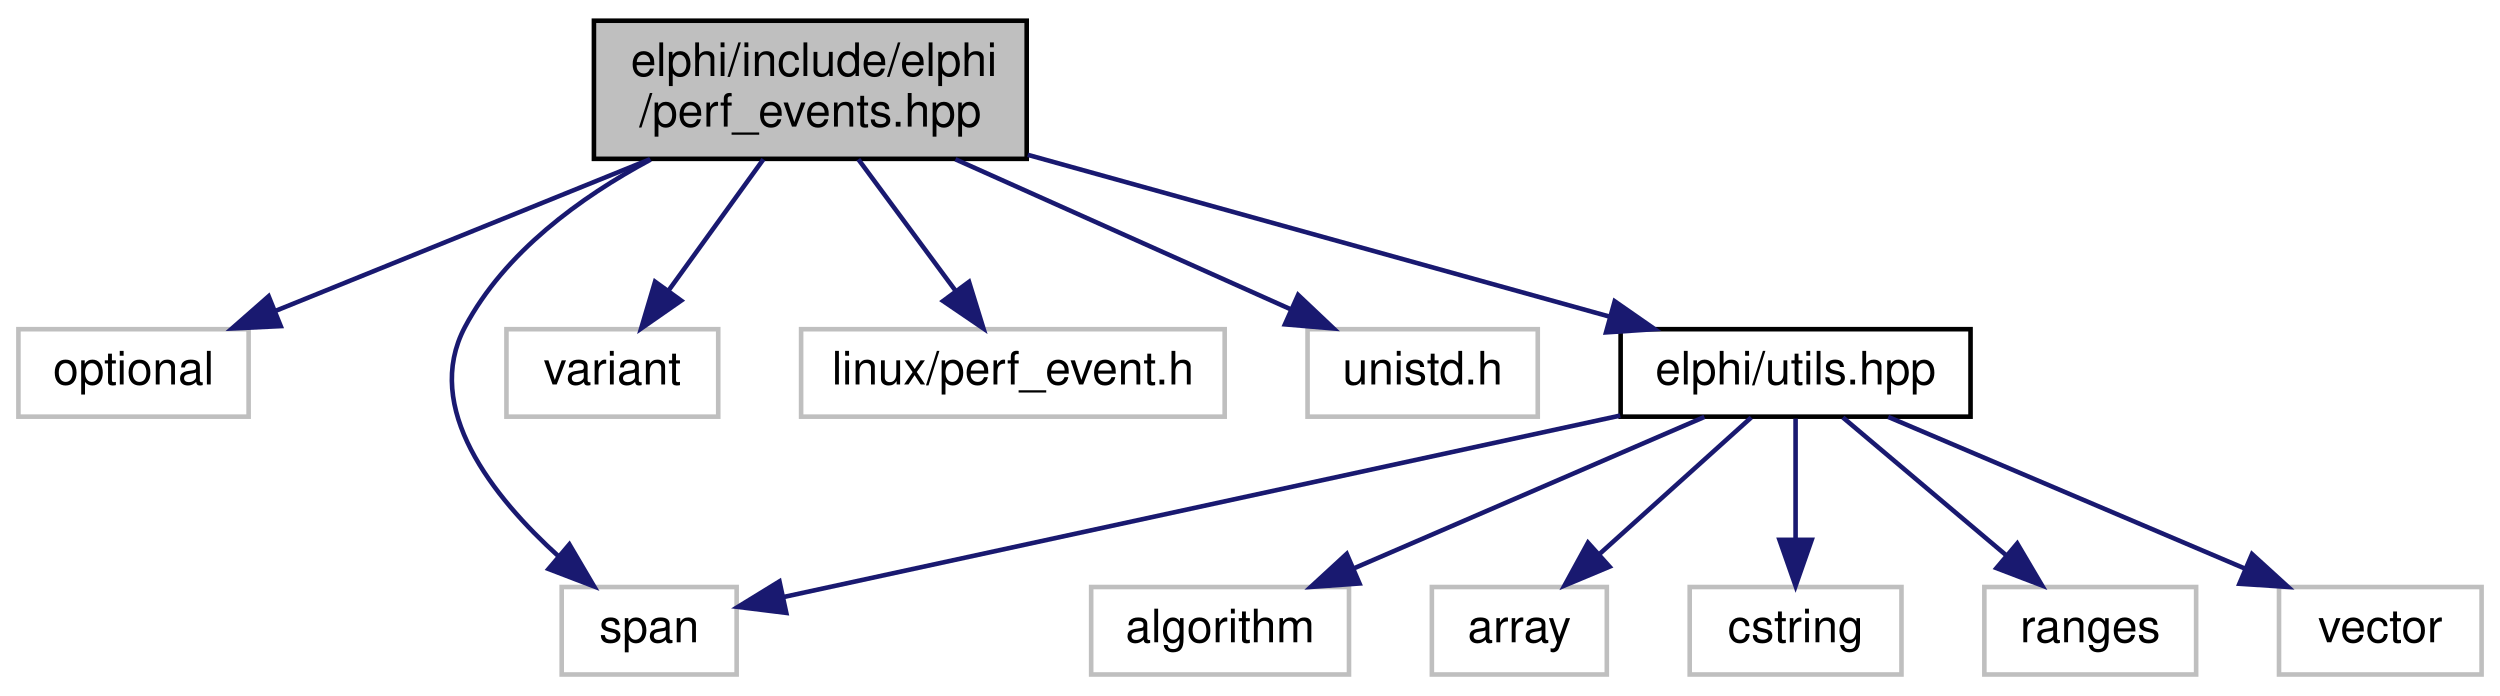
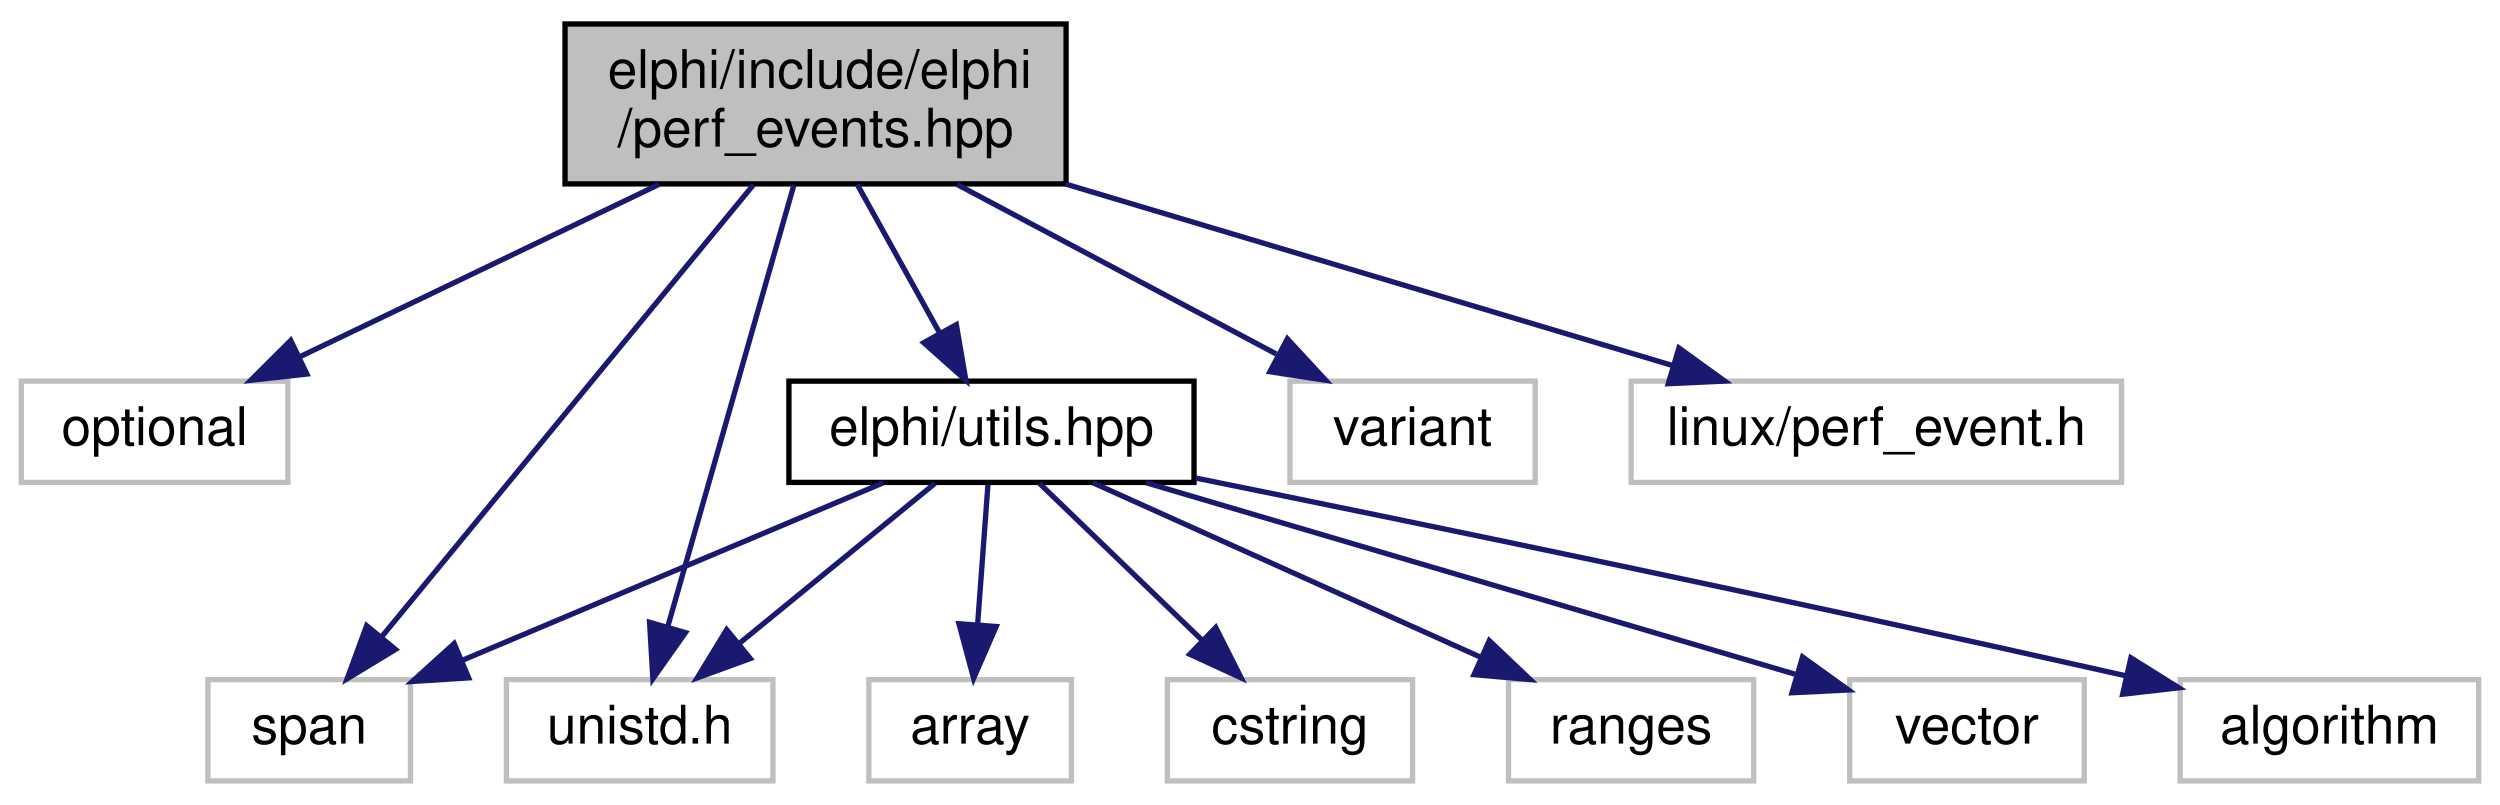
- <svg xmlns="http://www.w3.org/2000/svg" xmlns:xlink="http://www.w3.org/1999/xlink" width="543pt" height="151pt" viewBox="0.00 0.00 543.00 151.00">
+ <svg xmlns="http://www.w3.org/2000/svg" xmlns:xlink="http://www.w3.org/1999/xlink" width="469pt" height="151pt" viewBox="0.00 0.00 469.00 151.00">
  <g id="graph0" class="graph" transform="scale(1 1) rotate(0) translate(4 147)">
    <g id="node1" class="node">
      <g id="a_node1">
        <a xlink:title=" ">
-           <polygon fill="#bfbfbf" stroke="black" points="125,-112.5 125,-142.5 219,-142.5 219,-112.5 125,-112.5" />
-           <text text-anchor="start" x="133" y="-130.5" font-family="Helvetica,sans-Serif" font-size="10.00">elphi/include/elphi</text>
-           <text text-anchor="middle" x="172" y="-119.5" font-family="Helvetica,sans-Serif" font-size="10.00">/perf_events.hpp</text>
+           <polygon fill="#bfbfbf" stroke="black" points="102,-112.5 102,-142.5 196,-142.5 196,-112.5 102,-112.5" />
+           <text text-anchor="start" x="110" y="-130.5" font-family="Helvetica,sans-Serif" font-size="10.00">elphi/include/elphi</text>
+           <text text-anchor="middle" x="149" y="-119.5" font-family="Helvetica,sans-Serif" font-size="10.00">/perf_events.hpp</text>
        </a>
      </g>
    </g>
    <g id="node2" class="node">
      <g id="a_node2">
        <a xlink:title=" ">
          <polygon fill="none" stroke="#bfbfbf" points="0,-56.5 0,-75.5 50,-75.5 50,-56.5 0,-56.5" />
          <text text-anchor="middle" x="25" y="-63.5" font-family="Helvetica,sans-Serif" font-size="10.00">optional</text>
        </a>
      </g>
    </g>
    <g id="edge1" class="edge">
-       <path fill="none" stroke="midnightblue" d="M137.16,-112.4C112.5,-102.42 79.71,-89.15 55.97,-79.53" />
-       <polygon fill="midnightblue" stroke="midnightblue" points="56.97,-76.17 46.39,-75.66 54.35,-82.65 56.97,-76.17" />
+       <path fill="none" stroke="midnightblue" d="M119.61,-112.4C99.18,-102.59 72.14,-89.62 52.2,-80.05" />
+       <polygon fill="midnightblue" stroke="midnightblue" points="53.57,-76.83 43.04,-75.66 50.54,-83.14 53.57,-76.83" />
    </g>
    <g id="node3" class="node">
      <g id="a_node3">
        <a xlink:title=" ">
-           <polygon fill="none" stroke="#bfbfbf" points="118,-0.5 118,-19.5 156,-19.5 156,-0.5 118,-0.5" />
-           <text text-anchor="middle" x="137" y="-7.5" font-family="Helvetica,sans-Serif" font-size="10.00">span</text>
+           <polygon fill="none" stroke="#bfbfbf" points="35,-0.5 35,-19.5 73,-19.5 73,-0.5 35,-0.5" />
+           <text text-anchor="middle" x="54" y="-7.5" font-family="Helvetica,sans-Serif" font-size="10.00">span</text>
        </a>
      </g>
    </g>
    <g id="edge2" class="edge">
-       <path fill="none" stroke="midnightblue" d="M137.31,-112.34C122.04,-104.15 105.63,-92.21 97,-76 87.65,-58.43 103.04,-39.11 117.36,-26.13" />
-       <polygon fill="midnightblue" stroke="midnightblue" points="119.67,-28.76 125.04,-19.63 115.14,-23.42 119.67,-28.76" />
+       <path fill="none" stroke="midnightblue" d="M137.35,-112.34C119.69,-90.86 86.22,-50.17 67.51,-27.43" />
+       <polygon fill="midnightblue" stroke="midnightblue" points="70.19,-25.17 61.13,-19.67 64.78,-29.62 70.19,-25.17" />
    </g>
    <g id="node4" class="node">
      <g id="a_node4">
        <a xlink:title=" ">
-           <polygon fill="none" stroke="#bfbfbf" points="106,-56.5 106,-75.5 152,-75.5 152,-56.5 106,-56.5" />
-           <text text-anchor="middle" x="129" y="-63.5" font-family="Helvetica,sans-Serif" font-size="10.00">variant</text>
+           <polygon fill="none" stroke="#bfbfbf" points="238,-56.5 238,-75.5 284,-75.5 284,-56.5 238,-56.5" />
+           <text text-anchor="middle" x="261" y="-63.5" font-family="Helvetica,sans-Serif" font-size="10.00">variant</text>
        </a>
      </g>
    </g>
    <g id="edge3" class="edge">
-       <path fill="none" stroke="midnightblue" d="M161.81,-112.4C155.63,-103.84 147.7,-92.87 141.18,-83.86" />
-       <polygon fill="midnightblue" stroke="midnightblue" points="143.95,-81.71 135.26,-75.66 138.28,-85.81 143.95,-81.71" />
+       <path fill="none" stroke="midnightblue" d="M175.54,-112.4C193.66,-102.77 217.54,-90.09 235.44,-80.58" />
+       <polygon fill="midnightblue" stroke="midnightblue" points="237.51,-83.44 244.7,-75.66 234.23,-77.26 237.51,-83.44" />
    </g>
    <g id="node5" class="node">
      <g id="a_node5">
        <a xlink:title=" ">
-           <polygon fill="none" stroke="#bfbfbf" points="170,-56.5 170,-75.5 262,-75.5 262,-56.5 170,-56.5" />
-           <text text-anchor="middle" x="216" y="-63.5" font-family="Helvetica,sans-Serif" font-size="10.00">linux/perf_event.h</text>
+           <polygon fill="none" stroke="#bfbfbf" points="302,-56.5 302,-75.5 394,-75.5 394,-56.5 302,-56.5" />
+           <text text-anchor="middle" x="348" y="-63.5" font-family="Helvetica,sans-Serif" font-size="10.00">linux/perf_event.h</text>
        </a>
      </g>
    </g>
    <g id="edge4" class="edge">
-       <path fill="none" stroke="midnightblue" d="M182.43,-112.4C188.76,-103.84 196.87,-92.87 203.53,-83.86" />
-       <polygon fill="midnightblue" stroke="midnightblue" points="206.47,-85.78 209.6,-75.66 200.84,-81.62 206.47,-85.78" />
+       <path fill="none" stroke="midnightblue" d="M195.91,-112.47C230.69,-102.08 277.5,-88.08 309.97,-78.37" />
+       <polygon fill="midnightblue" stroke="midnightblue" points="310.97,-81.72 319.55,-75.51 308.97,-75.02 310.97,-81.72" />
    </g>
    <g id="node6" class="node">
      <g id="a_node6">
        <a xlink:title=" ">
-           <polygon fill="none" stroke="#bfbfbf" points="280,-56.5 280,-75.5 330,-75.5 330,-56.5 280,-56.5" />
-           <text text-anchor="middle" x="305" y="-63.5" font-family="Helvetica,sans-Serif" font-size="10.00">unistd.h</text>
+           <polygon fill="none" stroke="#bfbfbf" points="91,-0.5 91,-19.5 141,-19.5 141,-0.5 91,-0.5" />
+           <text text-anchor="middle" x="116" y="-7.5" font-family="Helvetica,sans-Serif" font-size="10.00">unistd.h</text>
        </a>
      </g>
    </g>
    <g id="edge5" class="edge">
-       <path fill="none" stroke="midnightblue" d="M203.52,-112.4C225.64,-102.51 254.97,-89.38 276.41,-79.79" />
-       <polygon fill="midnightblue" stroke="midnightblue" points="277.95,-82.94 285.65,-75.66 275.09,-76.55 277.95,-82.94" />
+       <path fill="none" stroke="midnightblue" d="M144.95,-112.34C139.01,-91.53 127.9,-52.66 121.31,-29.58" />
+       <polygon fill="midnightblue" stroke="midnightblue" points="124.59,-28.32 118.48,-19.67 117.86,-30.25 124.59,-28.32" />
    </g>
    <g id="node7" class="node">
      <g id="a_node7">
        <a xlink:href="utils_8hpp.html" target="_top" xlink:title=" ">
-           <polygon fill="none" stroke="black" points="348,-56.5 348,-75.5 424,-75.5 424,-56.5 348,-56.5" />
-           <text text-anchor="middle" x="386" y="-63.5" font-family="Helvetica,sans-Serif" font-size="10.00">elphi/utils.hpp</text>
+           <polygon fill="none" stroke="black" points="144,-56.5 144,-75.5 220,-75.5 220,-56.5 144,-56.5" />
+           <text text-anchor="middle" x="182" y="-63.5" font-family="Helvetica,sans-Serif" font-size="10.00">elphi/utils.hpp</text>
        </a>
      </g>
    </g>
    <g id="edge6" class="edge">
-       <path fill="none" stroke="midnightblue" d="M219.23,-113.37C257.14,-102.83 309.8,-88.19 345.74,-78.19" />
-       <polygon fill="midnightblue" stroke="midnightblue" points="346.71,-81.56 355.41,-75.51 344.83,-74.81 346.71,-81.56" />
+       <path fill="none" stroke="midnightblue" d="M156.82,-112.4C161.47,-104.02 167.4,-93.33 172.34,-84.42" />
+       <polygon fill="midnightblue" stroke="midnightblue" points="175.41,-86.1 177.2,-75.66 169.29,-82.71 175.41,-86.1" />
    </g>
    <g id="edge11" class="edge">
-       <path fill="none" stroke="midnightblue" d="M347.91,-56.74C297.97,-45.91 211.41,-27.14 166.28,-17.35" />
-       <polygon fill="midnightblue" stroke="midnightblue" points="166.78,-13.88 156.27,-15.18 165.3,-20.72 166.78,-13.88" />
+       <path fill="none" stroke="midnightblue" d="M161.72,-56.44C140.4,-47.45 106.7,-33.23 82.67,-23.1" />
+       <polygon fill="midnightblue" stroke="midnightblue" points="83.92,-19.83 73.35,-19.16 81.2,-26.27 83.92,-19.83" />
+     </g>
+     <g id="edge13" class="edge">
+       <path fill="none" stroke="midnightblue" d="M171.4,-56.32C161.54,-48.26 146.65,-36.08 134.78,-26.37" />
+       <polygon fill="midnightblue" stroke="midnightblue" points="136.75,-23.46 126.8,-19.83 132.32,-28.88 136.75,-23.46" />
    </g>
    <g id="node8" class="node">
      <g id="a_node8">
        <a xlink:title=" ">
-           <polygon fill="none" stroke="#bfbfbf" points="233,-0.5 233,-19.5 289,-19.5 289,-0.5 233,-0.5" />
-           <text text-anchor="middle" x="261" y="-7.5" font-family="Helvetica,sans-Serif" font-size="10.00">algorithm</text>
+           <polygon fill="none" stroke="#bfbfbf" points="405,-0.5 405,-19.5 461,-19.5 461,-0.5 405,-0.5" />
+           <text text-anchor="middle" x="433" y="-7.5" font-family="Helvetica,sans-Serif" font-size="10.00">algorithm</text>
        </a>
      </g>
    </g>
    <g id="edge7" class="edge">
-       <path fill="none" stroke="midnightblue" d="M366.19,-56.44C345.71,-47.6 313.52,-33.69 290.14,-23.59" />
-       <polygon fill="midnightblue" stroke="midnightblue" points="291.28,-20.27 280.71,-19.52 288.51,-26.7 291.28,-20.27" />
+       <path fill="none" stroke="midnightblue" d="M220.35,-57.31C261.22,-49.04 328.08,-35.26 394.89,-20.2" />
+       <polygon fill="midnightblue" stroke="midnightblue" points="395.76,-23.59 404.74,-17.97 394.21,-16.77 395.76,-23.59" />
    </g>
    <g id="node9" class="node">
      <g id="a_node9">
        <a xlink:title=" ">
-           <polygon fill="none" stroke="#bfbfbf" points="307,-0.5 307,-19.5 345,-19.5 345,-0.5 307,-0.5" />
-           <text text-anchor="middle" x="326" y="-7.5" font-family="Helvetica,sans-Serif" font-size="10.00">array</text>
+           <polygon fill="none" stroke="#bfbfbf" points="159,-0.5 159,-19.5 197,-19.5 197,-0.5 159,-0.5" />
+           <text text-anchor="middle" x="178" y="-7.5" font-family="Helvetica,sans-Serif" font-size="10.00">array</text>
        </a>
      </g>
    </g>
    <g id="edge8" class="edge">
-       <path fill="none" stroke="midnightblue" d="M376.36,-56.32C367.49,-48.34 354.13,-36.31 343.39,-26.65" />
-       <polygon fill="midnightblue" stroke="midnightblue" points="345.59,-23.92 335.82,-19.83 340.91,-29.13 345.59,-23.92" />
+       <path fill="none" stroke="midnightblue" d="M181.34,-56.08C180.82,-49.01 180.06,-38.86 179.41,-29.99" />
+       <polygon fill="midnightblue" stroke="midnightblue" points="182.88,-29.47 178.65,-19.75 175.9,-29.98 182.88,-29.47" />
    </g>
    <g id="node10" class="node">
      <g id="a_node10">
        <a xlink:title=" ">
-           <polygon fill="none" stroke="#bfbfbf" points="363,-0.5 363,-19.5 409,-19.5 409,-0.5 363,-0.5" />
-           <text text-anchor="middle" x="386" y="-7.5" font-family="Helvetica,sans-Serif" font-size="10.00">cstring</text>
+           <polygon fill="none" stroke="#bfbfbf" points="215,-0.5 215,-19.5 261,-19.5 261,-0.5 215,-0.5" />
+           <text text-anchor="middle" x="238" y="-7.5" font-family="Helvetica,sans-Serif" font-size="10.00">cstring</text>
        </a>
      </g>
    </g>
    <g id="edge9" class="edge">
-       <path fill="none" stroke="midnightblue" d="M386,-56.08C386,-49.01 386,-38.86 386,-29.99" />
-       <polygon fill="midnightblue" stroke="midnightblue" points="389.5,-29.75 386,-19.75 382.5,-29.75 389.5,-29.75" />
+       <path fill="none" stroke="midnightblue" d="M191,-56.32C199.19,-48.42 211.51,-36.55 221.47,-26.94" />
+       <polygon fill="midnightblue" stroke="midnightblue" points="224.07,-29.29 228.84,-19.83 219.21,-24.26 224.07,-29.29" />
    </g>
    <g id="node11" class="node">
      <g id="a_node11">
        <a xlink:title=" ">
-           <polygon fill="none" stroke="#bfbfbf" points="427,-0.5 427,-19.5 473,-19.5 473,-0.5 427,-0.5" />
-           <text text-anchor="middle" x="450" y="-7.5" font-family="Helvetica,sans-Serif" font-size="10.00">ranges</text>
+           <polygon fill="none" stroke="#bfbfbf" points="279,-0.5 279,-19.5 325,-19.5 325,-0.5 279,-0.5" />
+           <text text-anchor="middle" x="302" y="-7.5" font-family="Helvetica,sans-Serif" font-size="10.00">ranges</text>
        </a>
      </g>
    </g>
    <g id="edge10" class="edge">
-       <path fill="none" stroke="midnightblue" d="M396.28,-56.32C405.84,-48.26 420.28,-36.08 431.78,-26.37" />
-       <polygon fill="midnightblue" stroke="midnightblue" points="434.14,-28.96 439.53,-19.83 429.63,-23.61 434.14,-28.96" />
+       <path fill="none" stroke="midnightblue" d="M201.01,-56.44C220.59,-47.64 251.31,-33.81 273.73,-23.72" />
+       <polygon fill="midnightblue" stroke="midnightblue" points="275.39,-26.81 283.07,-19.52 272.52,-20.43 275.39,-26.81" />
    </g>
    <g id="node12" class="node">
      <g id="a_node12">
        <a xlink:title=" ">
-           <polygon fill="none" stroke="#bfbfbf" points="491,-0.5 491,-19.5 535,-19.5 535,-0.5 491,-0.5" />
-           <text text-anchor="middle" x="513" y="-7.5" font-family="Helvetica,sans-Serif" font-size="10.00">vector</text>
+           <polygon fill="none" stroke="#bfbfbf" points="343,-0.5 343,-19.5 387,-19.5 387,-0.5 343,-0.5" />
+           <text text-anchor="middle" x="365" y="-7.5" font-family="Helvetica,sans-Serif" font-size="10.00">vector</text>
        </a>
      </g>
    </g>
    <g id="edge12" class="edge">
-       <path fill="none" stroke="midnightblue" d="M406.12,-56.44C427.02,-47.56 459.93,-33.56 483.72,-23.45" />
-       <polygon fill="midnightblue" stroke="midnightblue" points="485.14,-26.65 492.97,-19.52 482.4,-20.21 485.14,-26.65" />
+       <path fill="none" stroke="midnightblue" d="M211,-56.44C244.15,-46.66 298.28,-30.69 332.74,-20.52" />
+       <polygon fill="midnightblue" stroke="midnightblue" points="334.16,-23.75 342.76,-17.56 332.18,-17.04 334.16,-23.75" />
    </g>
  </g>
</svg>
